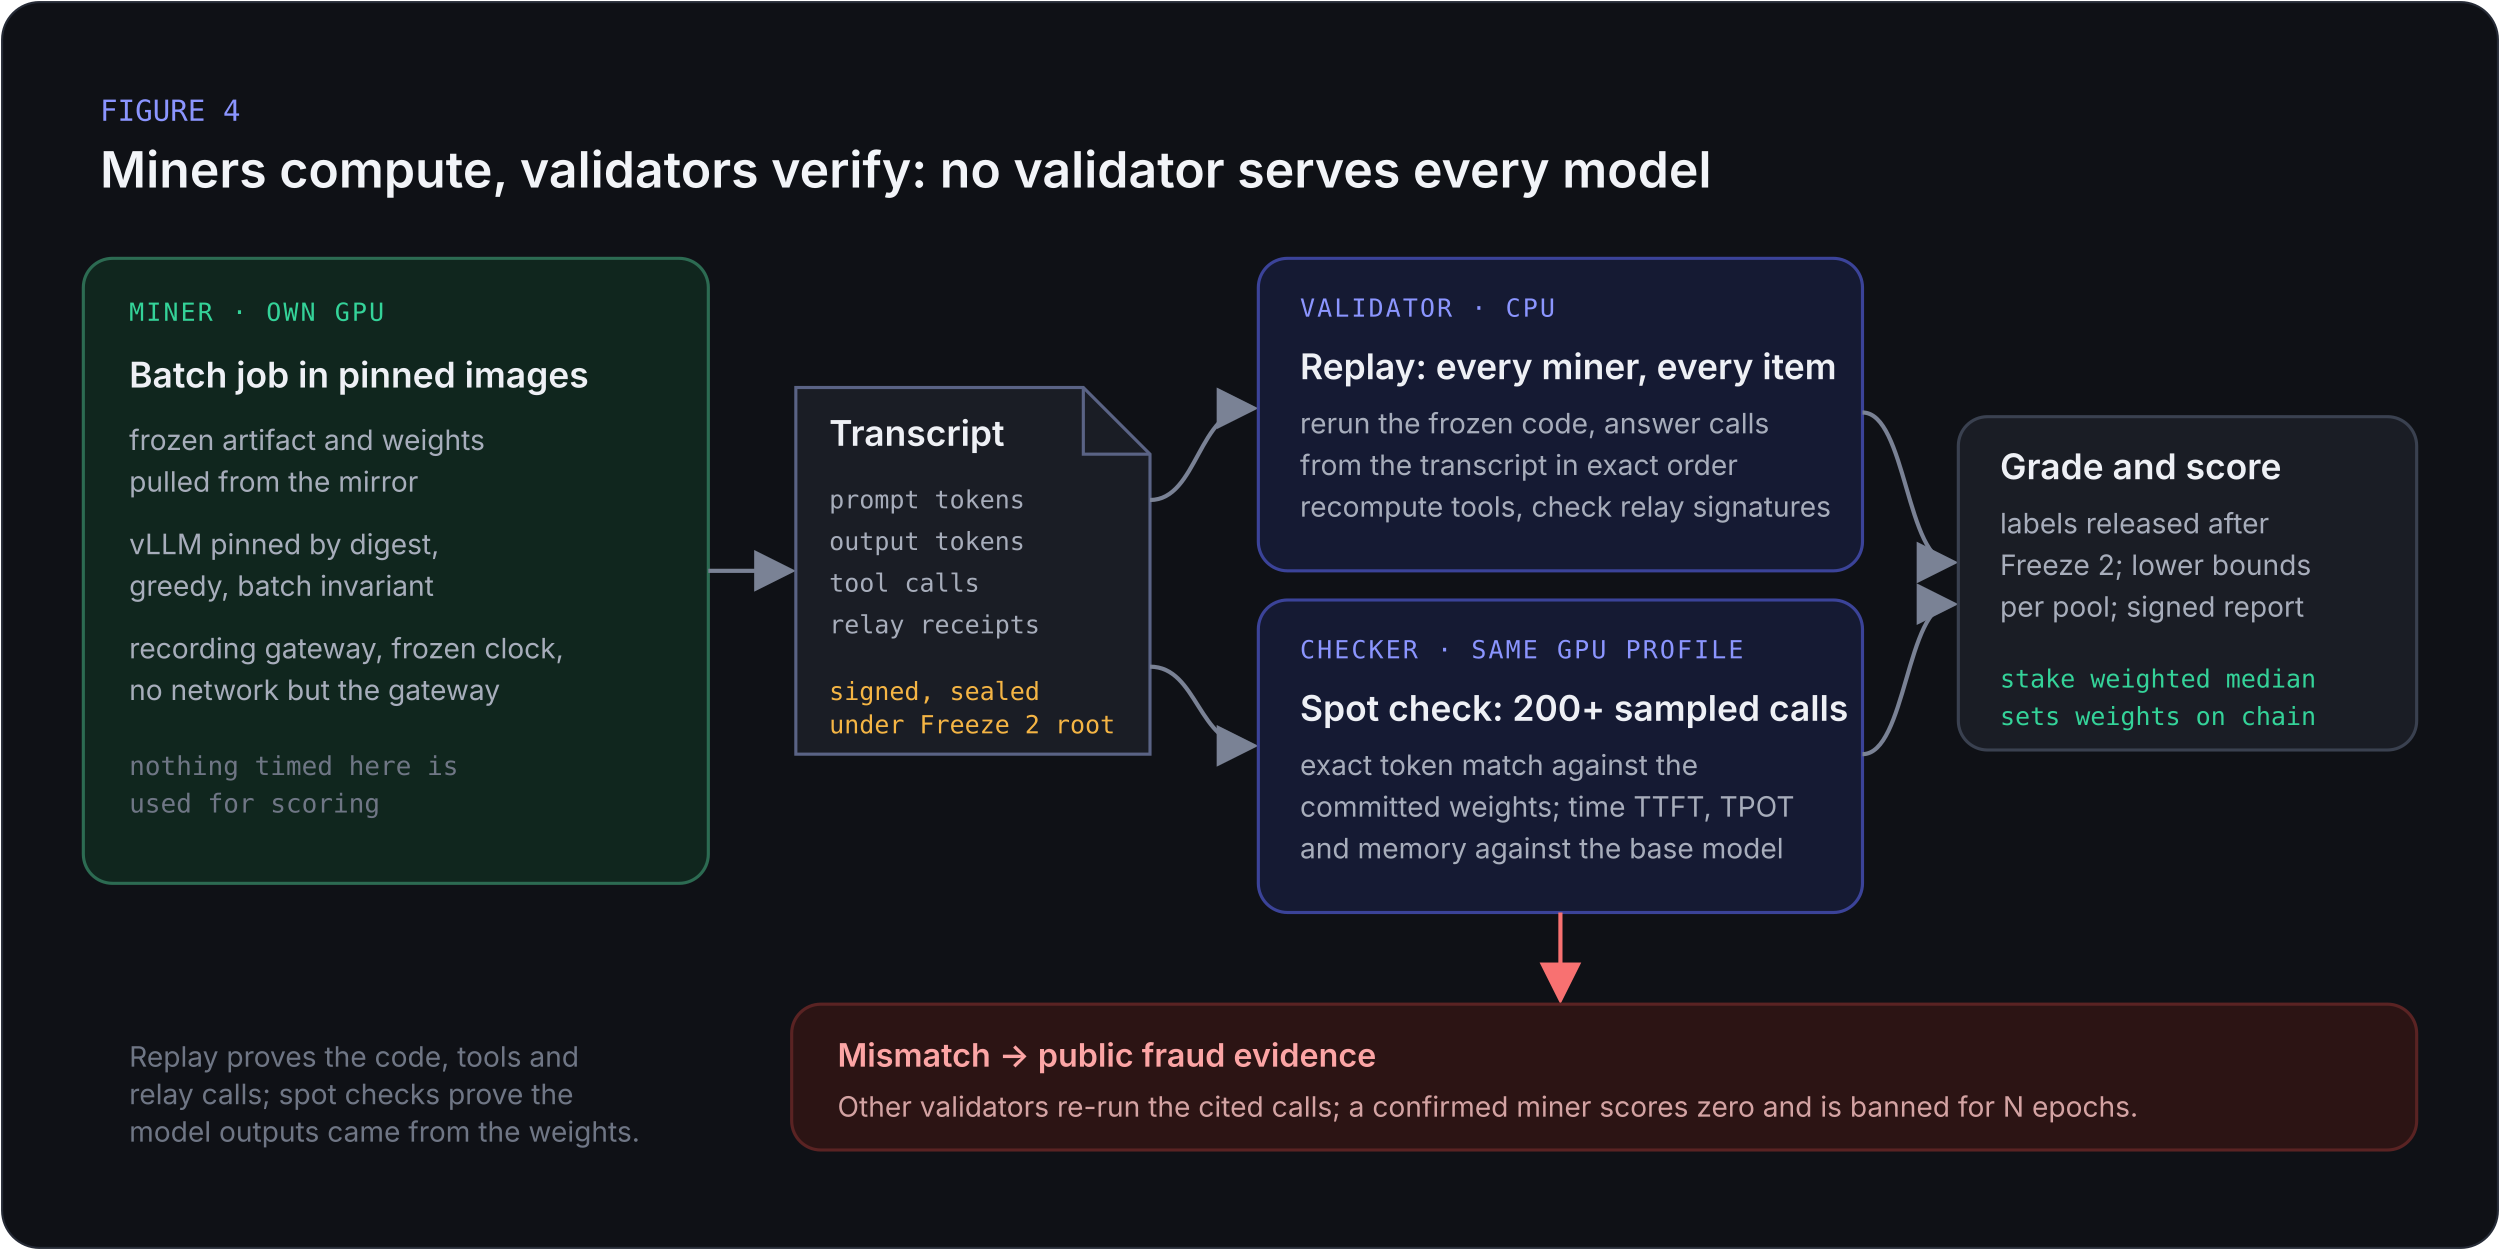
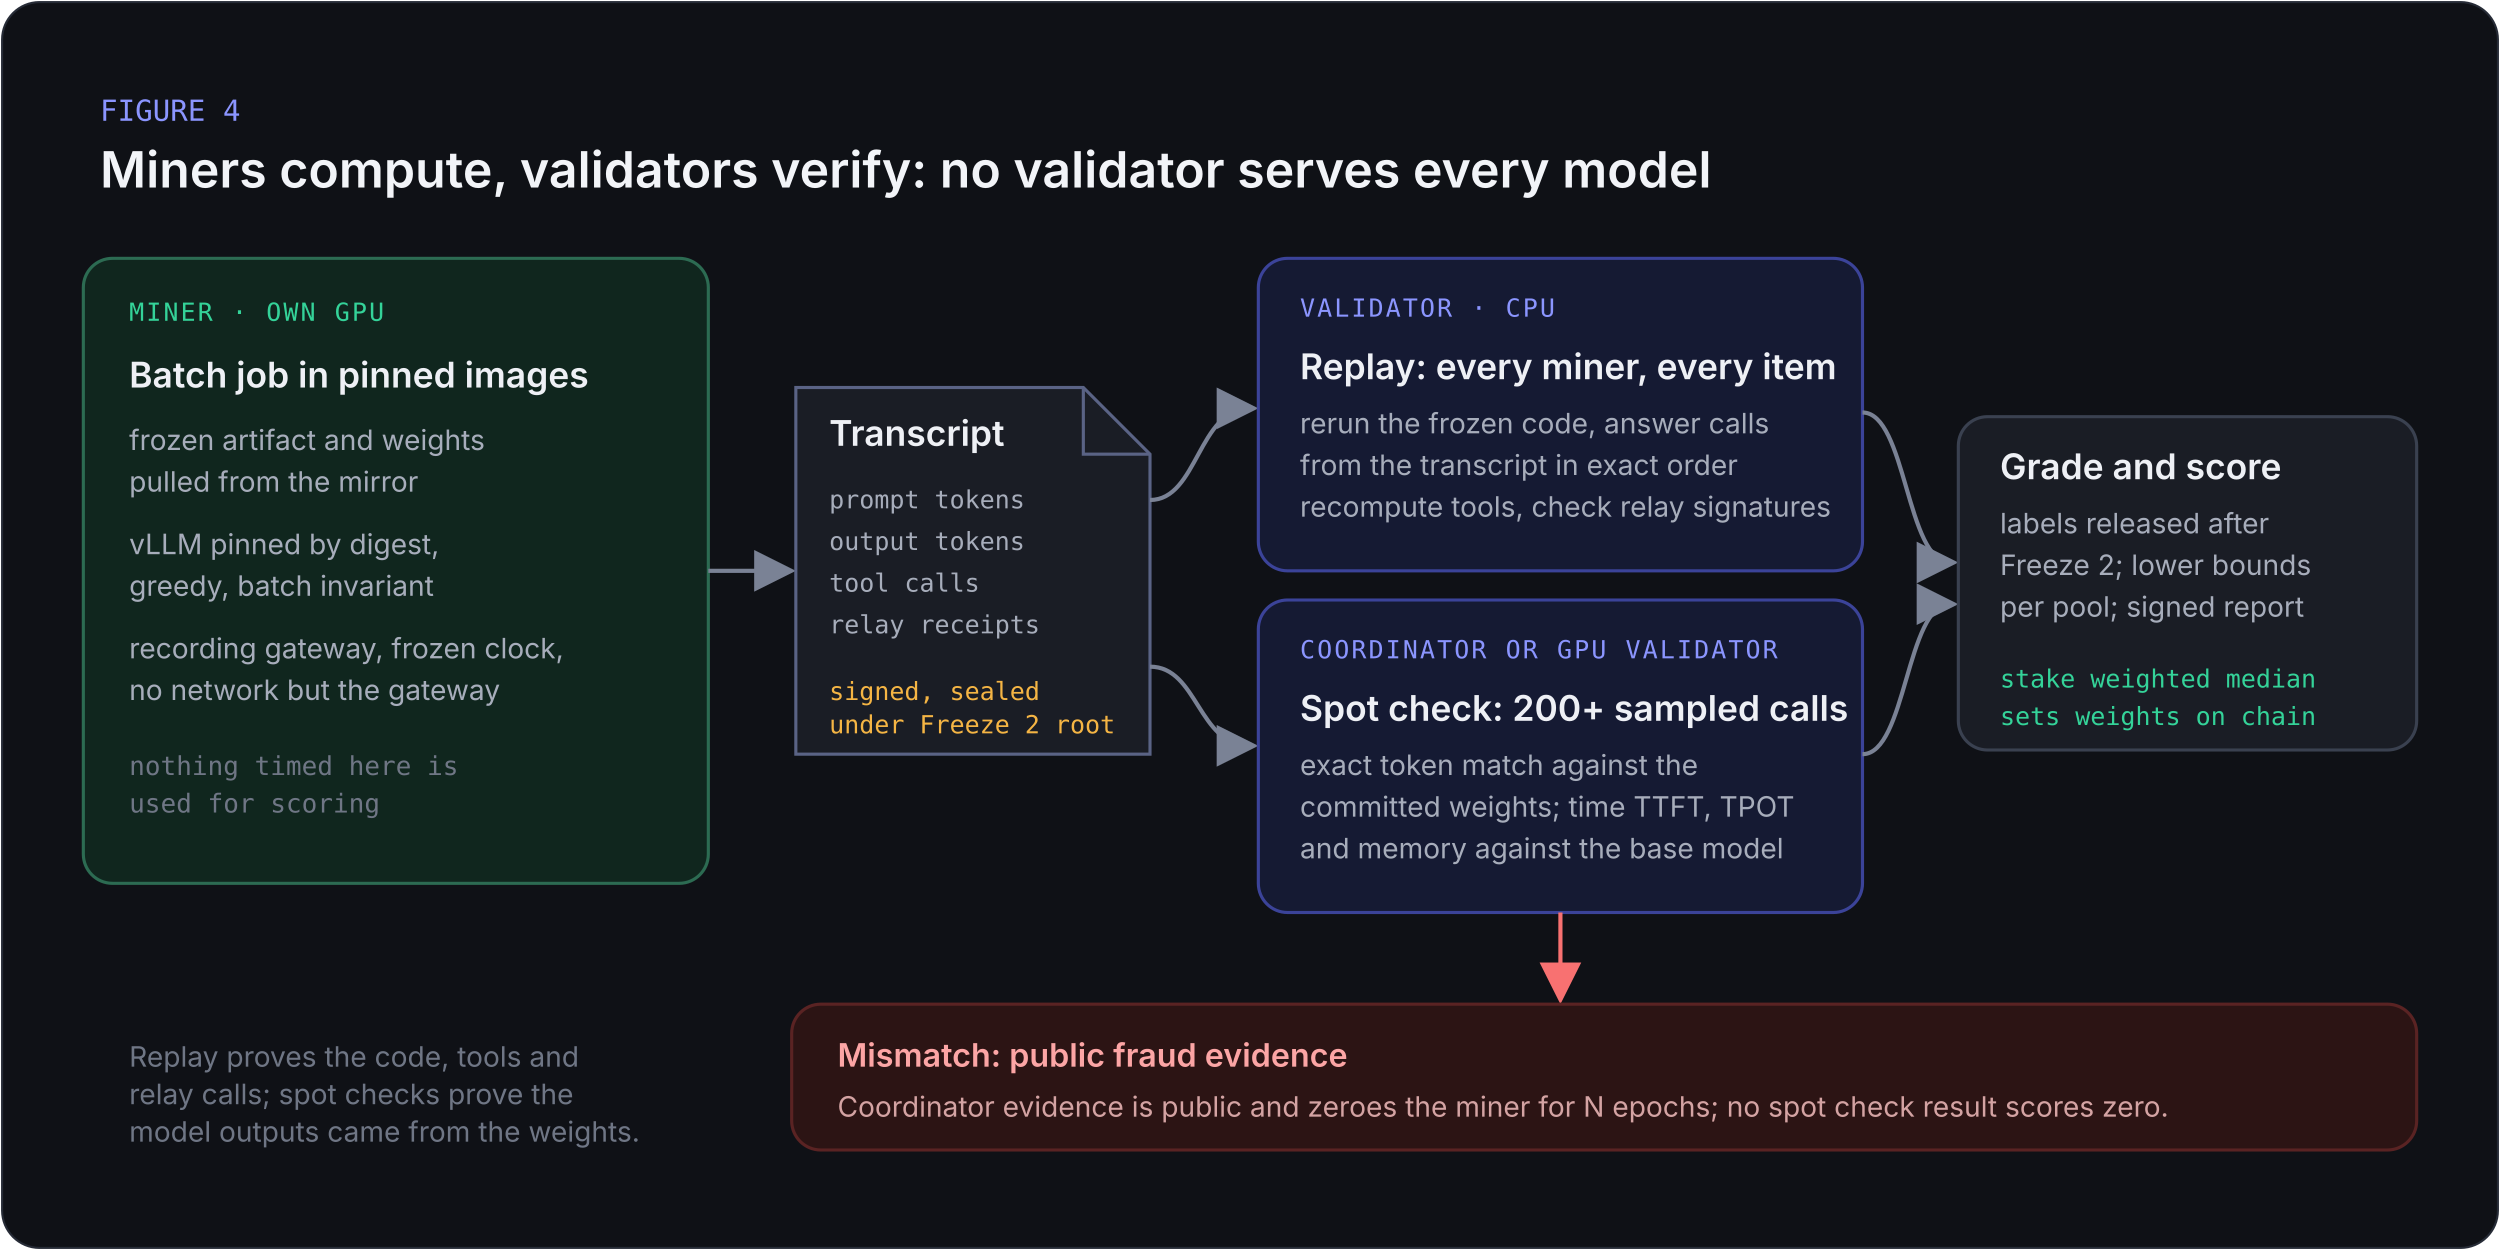
<svg xmlns="http://www.w3.org/2000/svg" width="1200" height="600" viewBox="0 0 1200 600" role="img" aria-label="Figure 4: how validators verify a miner's evaluation">
  <defs>
    <style>
      .s { font-family: Inter, -apple-system, 'Segoe UI', Helvetica, Arial, sans-serif; }
      .m { font-family: ui-monospace, SFMono-Regular, Menlo, Consolas, monospace; }
      .h { font-size: 17px; font-weight: 600; fill: #eef0f5; }
      .k { font-size: 12px; letter-spacing: 1px; }
      .d { font-size: 13.5px; fill: #a7adbb; }
    </style>
    <marker id="a" markerWidth="10" markerHeight="10" refX="8" refY="5" orient="auto">
      <path d="M0,0 L10,5 L0,10 z" fill="#7a8295" />
    </marker>
    <marker id="r" markerWidth="10" markerHeight="10" refX="8" refY="5" orient="auto">
      <path d="M0,0 L10,5 L0,10 z" fill="#f87171" />
    </marker>
  </defs>
  <rect x="1" y="1" width="1198" height="598" rx="18" fill="#0f1116" stroke="#262b36" />
  <text x="48" y="58" class="m" font-size="14" fill="#8b95ff">FIGURE 4</text>
  <text x="48" y="90" class="s" font-size="24" font-weight="600" fill="#f2f4f8">Miners compute, validators verify: no validator serves every model</text>
  <rect x="40" y="124" width="300" height="300" rx="14" fill="#10261e" stroke="#2c6b52" stroke-width="1.5" />
  <text x="62" y="154" class="m k" fill="#34d399">MINER · OWN GPU</text>
  <text x="62" y="186" class="s h">Batch job in pinned images</text>
  <text x="62" y="216" class="s d">frozen artifact and weights</text>
  <text x="62" y="236" class="s d">pulled from the mirror</text>
  <text x="62" y="266" class="s d">vLLM pinned by digest,</text>
  <text x="62" y="286" class="s d">greedy, batch invariant</text>
  <text x="62" y="316" class="s d">recording gateway, frozen clock,</text>
  <text x="62" y="336" class="s d">no network but the gateway</text>
  <text x="62" y="372" class="m" font-size="12.5" fill="#6f7685">nothing timed here is</text>
  <text x="62" y="390" class="m" font-size="12.5" fill="#6f7685">used for scoring</text>
  <path d="M340 274 H378" stroke="#7a8295" stroke-width="2" marker-end="url(#a)" />
  <path d="M382 186 H520 L552 218 V362 H382 Z" fill="#1a1d25" stroke="#5a6385" stroke-width="1.5" />
  <path d="M520 186 V218 H552" fill="none" stroke="#5a6385" stroke-width="1.5" />
  <text x="398" y="214" class="s h">Transcript</text>
  <text x="398" y="244" class="m" font-size="12" fill="#a7adbb">prompt tokens</text>
  <text x="398" y="264" class="m" font-size="12" fill="#a7adbb">output tokens</text>
  <text x="398" y="284" class="m" font-size="12" fill="#a7adbb">tool calls</text>
  <text x="398" y="304" class="m" font-size="12" fill="#a7adbb">relay receipts</text>
  <text x="398" y="336" class="m" font-size="12" fill="#f5b544">signed, sealed</text>
  <text x="398" y="352" class="m" font-size="12" fill="#f5b544">under Freeze 2 root</text>
  <path d="M552 240 C 575 240, 575 196, 600 196" stroke="#7a8295" stroke-width="2" fill="none" marker-end="url(#a)" />
  <path d="M552 320 C 575 320, 575 358, 600 358" stroke="#7a8295" stroke-width="2" fill="none" marker-end="url(#a)" />
  <rect x="604" y="124" width="290" height="150" rx="14" fill="#151a33" stroke="#3b4399" stroke-width="1.5" />
  <text x="624" y="152" class="m k" fill="#8b95ff">VALIDATOR · CPU</text>
  <text x="624" y="182" class="s h">Replay: every miner, every item</text>
  <text x="624" y="208" class="s d">rerun the frozen code, answer calls</text>
  <text x="624" y="228" class="s d">from the transcript in exact order</text>
  <text x="624" y="248" class="s d">recompute tools, check relay signatures</text>
  <rect x="604" y="288" width="290" height="150" rx="14" fill="#151a33" stroke="#3b4399" stroke-width="1.5" />
-   <text x="624" y="316" class="m k" fill="#8b95ff">CHECKER · SAME GPU PROFILE</text>
+   <text x="624" y="316" class="m k" fill="#8b95ff">COORDINATOR OR GPU VALIDATOR</text>
  <text x="624" y="346" class="s h">Spot check: 200+ sampled calls</text>
  <text x="624" y="372" class="s d">exact token match against the</text>
  <text x="624" y="392" class="s d">committed weights; time TTFT, TPOT</text>
  <text x="624" y="412" class="s d">and memory against the base model</text>
  <path d="M894 198 C 915 198, 915 270, 936 270" stroke="#7a8295" stroke-width="2" fill="none" marker-end="url(#a)" />
  <path d="M894 362 C 915 362, 915 290, 936 290" stroke="#7a8295" stroke-width="2" fill="none" marker-end="url(#a)" />
  <rect x="940" y="200" width="220" height="160" rx="14" fill="#1a1d25" stroke="#3a4150" stroke-width="1.5" />
  <text x="960" y="230" class="s h">Grade and score</text>
  <text x="960" y="256" class="s d">labels released after</text>
  <text x="960" y="276" class="s d">Freeze 2; lower bounds</text>
  <text x="960" y="296" class="s d">per pool; signed report</text>
  <text x="960" y="330" class="m" font-size="12" fill="#34d399">stake weighted median</text>
  <text x="960" y="348" class="m" font-size="12" fill="#34d399">sets weights on chain</text>
  <path d="M749 438 V478" stroke="#f87171" stroke-width="2" marker-end="url(#r)" />
  <rect x="380" y="482" width="780" height="70" rx="14" fill="#2c1414" stroke="#5a2323" stroke-width="1.5" />
-   <text x="402" y="512" class="s" font-size="15.5" font-weight="600" fill="#fca5a5">Mismatch → public fraud evidence</text>
-   <text x="402" y="536" class="s" font-size="13.5" fill="#d4a3a3">Other validators re-run the cited calls; a confirmed miner scores zero and is banned for N epochs.</text>
+   <text x="402" y="512" class="s" font-size="15.5" font-weight="600" fill="#fca5a5">Mismatch: public fraud evidence</text>
+   <text x="402" y="536" class="s" font-size="13.5" fill="#d4a3a3">Coordinator evidence is public and zeroes the miner for N epochs; no spot check result scores zero.</text>
  <text x="62" y="512" class="s" font-size="13.5" fill="#6f7685">Replay proves the code, tools and</text>
  <text x="62" y="530" class="s" font-size="13.5" fill="#6f7685">relay calls; spot checks prove the</text>
  <text x="62" y="548" class="s" font-size="13.5" fill="#6f7685">model outputs came from the weights.</text>
</svg>
